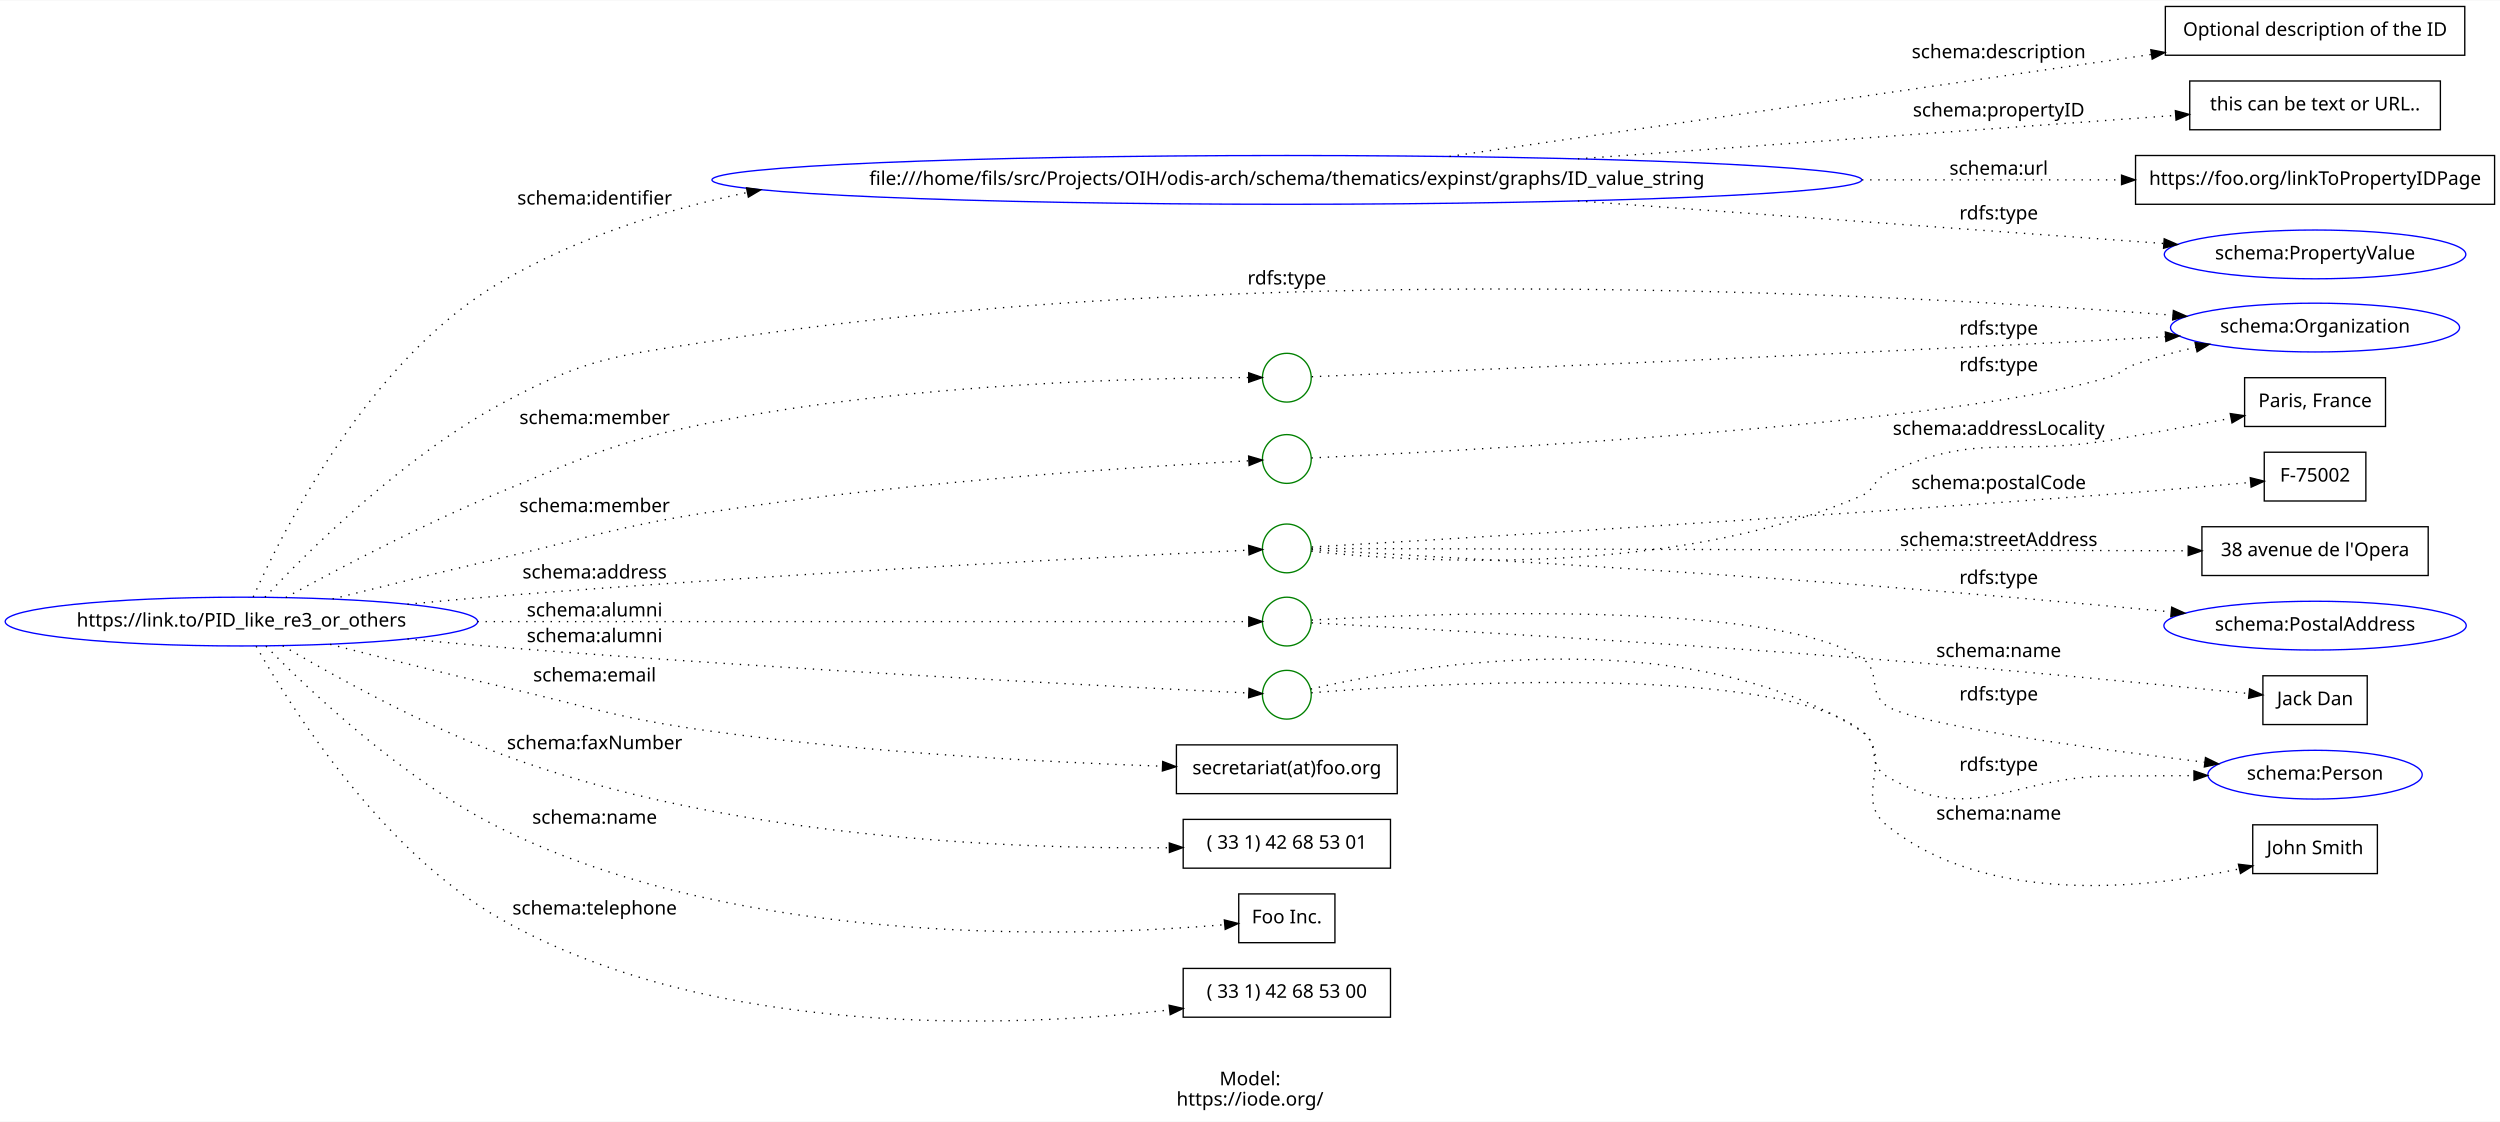
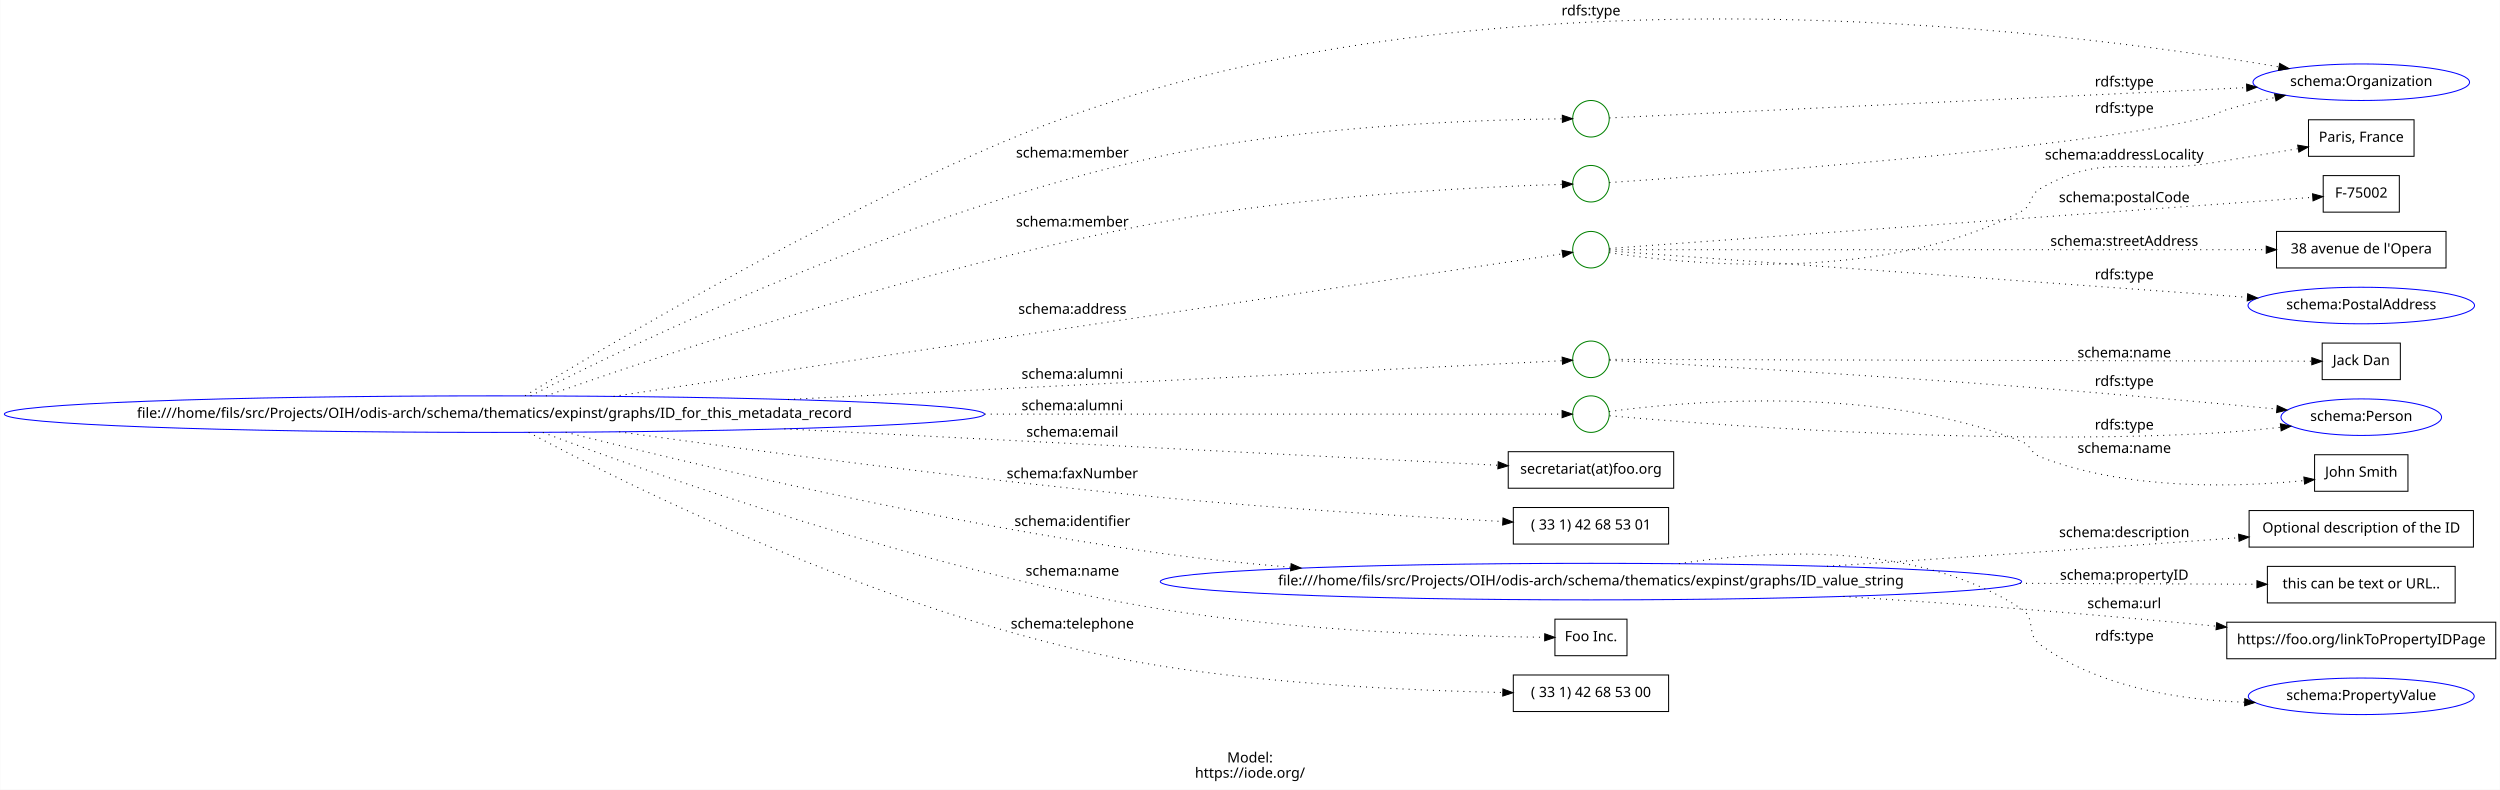
- <svg xmlns="http://www.w3.org/2000/svg" width="1845pt" height="828pt" viewBox="0.00 0.00 1845.19 827.54">
-   <g id="graph0" class="graph" transform="scale(1 1) rotate(0) translate(4 823.54)">
-     <polygon fill="white" stroke="transparent" points="-4,4 -4,-823.54 1841.19,-823.54 1841.19,4 -4,4" />
-     <text text-anchor="middle" x="918.6" y="-22.8" font-family="Times-Roman" font-size="14.00">Model:</text>
-     <text text-anchor="middle" x="918.6" y="-7.8" font-family="Times-Roman" font-size="14.00">https://iode.org/</text>
+ <svg xmlns="http://www.w3.org/2000/svg" width="2463pt" height="778pt" viewBox="0.00 0.00 2462.64 778.00">
+   <g id="graph0" class="graph" transform="scale(1 1) rotate(0) translate(4 774)">
+     <polygon fill="white" stroke="transparent" points="-4,4 -4,-774 2458.64,-774 2458.64,4 -4,4" />
+     <text text-anchor="middle" x="1227.32" y="-22.8" font-family="Times-Roman" font-size="14.00">Model:</text>
+     <text text-anchor="middle" x="1227.32" y="-7.8" font-family="Times-Roman" font-size="14.00">https://iode.org/</text>
    <g id="node1" class="node">
-       <ellipse fill="none" stroke="blue" cx="945.78" cy="-691.04" rx="424.32" ry="18" />
-       <text text-anchor="middle" x="945.78" y="-687.34" font-family="Times-Roman" font-size="14.00">file:///home/fils/src/Projects/OIH/odis-arch/schema/thematics/expinst/graphs/ID_value_string</text>
+       <ellipse fill="none" stroke="blue" cx="482.91" cy="-366" rx="482.81" ry="18" />
+       <text text-anchor="middle" x="482.91" y="-362.3" font-family="Times-Roman" font-size="14.00">file:///home/fils/src/Projects/OIH/odis-arch/schema/thematics/expinst/graphs/ID_for_this_metadata_record</text>
    </g>
    <g id="node2" class="node">
-       <ellipse fill="none" stroke="blue" cx="1704.69" cy="-636.04" rx="111.28" ry="18" />
-       <text text-anchor="middle" x="1704.69" y="-632.34" font-family="Times-Roman" font-size="14.00">schema:PropertyValue</text>
+       <ellipse fill="none" stroke="blue" cx="2322.14" cy="-693" rx="106.68" ry="18" />
+       <text text-anchor="middle" x="2322.14" y="-689.3" font-family="Times-Roman" font-size="14.00">schema:Organization</text>
    </g>
    <g id="edge1" class="edge">
-       <path fill="none" stroke="black" stroke-dasharray="1,5" d="M1160.65,-675.5C1301.43,-665.27 1479.94,-652.3 1593.03,-644.09" />
-       <polygon fill="black" stroke="black" points="1593.37,-647.57 1603.09,-643.35 1592.87,-640.59 1593.37,-647.57" />
-       <text text-anchor="middle" x="1471.19" y="-661.84" font-family="Times-Roman" font-size="14.00">rdfs:type</text>
+       <path fill="none" stroke="black" stroke-dasharray="1,5" d="M513.13,-384.1C588.72,-430.37 797.81,-554.9 983.81,-634 1426.18,-822.11 2026.74,-744.76 2241.08,-708.12" />
+       <polygon fill="black" stroke="black" points="2241.73,-711.56 2250.99,-706.4 2240.54,-704.66 2241.73,-711.56" />
+       <text text-anchor="middle" x="1563.23" y="-758.8" font-family="Times-Roman" font-size="14.00">rdfs:type</text>
    </g>
    <g id="node3" class="node">
-       <polygon fill="none" stroke="black" points="1594.19,-783.04 1594.19,-819.04 1815.19,-819.04 1815.19,-783.04 1594.19,-783.04" />
-       <text text-anchor="middle" x="1704.69" y="-797.34" font-family="Times-Roman" font-size="14.00">Optional description of the ID</text>
+       <ellipse fill="none" stroke="green" cx="1563.23" cy="-528" rx="18" ry="18" />
    </g>
    <g id="edge2" class="edge">
-       <path fill="none" stroke="black" stroke-dasharray="1,5" d="M1065.88,-708.35C1207.37,-728.91 1442.03,-763.02 1583.84,-783.63" />
-       <polygon fill="black" stroke="black" points="1583.49,-787.11 1593.89,-785.09 1584.5,-780.18 1583.49,-787.11" />
-       <text text-anchor="middle" x="1471.19" y="-780.84" font-family="Times-Roman" font-size="14.00">schema:description</text>
+       <path fill="none" stroke="black" stroke-dasharray="1,5" d="M600.33,-383.49C845.86,-420.38 1404.85,-504.36 1534.86,-523.89" />
+       <polygon fill="black" stroke="black" points="1534.7,-527.4 1545.11,-525.43 1535.74,-520.48 1534.7,-527.4" />
+       <text text-anchor="middle" x="1052.31" y="-464.8" font-family="Times-Roman" font-size="14.00">schema:address</text>
    </g>
    <g id="node4" class="node">
-       <polygon fill="none" stroke="black" points="1612.19,-728.04 1612.19,-764.04 1797.19,-764.04 1797.19,-728.04 1612.19,-728.04" />
-       <text text-anchor="middle" x="1704.69" y="-742.34" font-family="Times-Roman" font-size="14.00">this can be text or URL..</text>
+       <ellipse fill="none" stroke="green" cx="1563.23" cy="-420" rx="18" ry="18" />
    </g>
    <g id="edge3" class="edge">
-       <path fill="none" stroke="black" stroke-dasharray="1,5" d="M1160.65,-706.58C1305.14,-717.08 1489.39,-730.47 1601.84,-738.64" />
-       <polygon fill="black" stroke="black" points="1601.6,-742.13 1611.83,-739.37 1602.11,-735.15 1601.6,-742.13" />
-       <text text-anchor="middle" x="1471.19" y="-737.84" font-family="Times-Roman" font-size="14.00">schema:propertyID</text>
+       <path fill="none" stroke="black" stroke-dasharray="1,5" d="M772.17,-380.44C1045.73,-394.13 1430.19,-413.39 1534.96,-418.63" />
+       <polygon fill="black" stroke="black" points="1534.85,-422.13 1545.01,-419.14 1535.2,-415.14 1534.85,-422.13" />
+       <text text-anchor="middle" x="1052.31" y="-400.8" font-family="Times-Roman" font-size="14.00">schema:alumni</text>
    </g>
    <g id="node5" class="node">
-       <polygon fill="none" stroke="black" points="1572.19,-673.04 1572.19,-709.04 1837.19,-709.04 1837.19,-673.04 1572.19,-673.04" />
-       <text text-anchor="middle" x="1704.69" y="-687.34" font-family="Times-Roman" font-size="14.00">https://foo.org/linkToPropertyIDPage</text>
+       <ellipse fill="none" stroke="green" cx="1563.23" cy="-366" rx="18" ry="18" />
    </g>
    <g id="edge4" class="edge">
-       <path fill="none" stroke="black" stroke-dasharray="1,5" d="M1370.32,-691.04C1439.22,-691.04 1506.09,-691.04 1561.63,-691.04" />
-       <polygon fill="black" stroke="black" points="1561.87,-694.54 1571.87,-691.04 1561.87,-687.54 1561.87,-694.54" />
-       <text text-anchor="middle" x="1471.19" y="-694.84" font-family="Times-Roman" font-size="14.00">schema:url</text>
+       <path fill="none" stroke="black" stroke-dasharray="1,5" d="M965.9,-366C1201.89,-366 1452.64,-366 1534.6,-366" />
+       <polygon fill="black" stroke="black" points="1534.81,-369.5 1544.81,-366 1534.81,-362.5 1534.81,-369.5" />
+       <text text-anchor="middle" x="1052.31" y="-369.8" font-family="Times-Roman" font-size="14.00">schema:alumni</text>
    </g>
    <g id="node6" class="node">
-       <ellipse fill="none" stroke="blue" cx="174.18" cy="-365.04" rx="174.37" ry="18" />
-       <text text-anchor="middle" x="174.18" y="-361.34" font-family="Times-Roman" font-size="14.00">https://link.to/PID_like_re3_or_others</text>
+       <polygon fill="none" stroke="black" points="1481.73,-293 1481.73,-329 1644.73,-329 1644.73,-293 1481.73,-293" />
+       <text text-anchor="middle" x="1563.23" y="-307.3" font-family="Times-Roman" font-size="14.00">secretariat(at)foo.org</text>
+     </g>
+     <g id="edge5" class="edge">
+       <path fill="none" stroke="black" stroke-dasharray="1,5" d="M768.63,-351.48C1002.1,-339.57 1318.14,-323.45 1471.4,-315.63" />
+       <polygon fill="black" stroke="black" points="1471.89,-319.11 1481.7,-315.11 1471.53,-312.12 1471.89,-319.11" />
+       <text text-anchor="middle" x="1052.31" y="-343.8" font-family="Times-Roman" font-size="14.00">schema:email</text>
+     </g>
+     <g id="node7" class="node">
+       <polygon fill="none" stroke="black" points="1486.73,-238 1486.73,-274 1639.73,-274 1639.73,-238 1486.73,-238" />
+       <text text-anchor="middle" x="1563.23" y="-252.3" font-family="Times-Roman" font-size="14.00">( 33 1) 42 68 53 01</text>
+     </g>
+     <g id="edge6" class="edge">
+       <path fill="none" stroke="black" stroke-dasharray="1,5" d="M605.88,-348.56C737.23,-330.29 952.46,-301.81 1138.81,-284 1255.44,-272.85 1390.57,-264.75 1476.2,-260.21" />
+       <polygon fill="black" stroke="black" points="1476.6,-263.69 1486.4,-259.67 1476.23,-256.7 1476.6,-263.69" />
+       <text text-anchor="middle" x="1052.31" y="-302.8" font-family="Times-Roman" font-size="14.00">schema:faxNumber</text>
+     </g>
+     <g id="node8" class="node">
+       <ellipse fill="none" stroke="blue" cx="1563.23" cy="-201" rx="424.32" ry="18" />
+       <text text-anchor="middle" x="1563.23" y="-197.3" font-family="Times-Roman" font-size="14.00">file:///home/fils/src/Projects/OIH/odis-arch/schema/thematics/expinst/graphs/ID_value_string</text>
+     </g>
+     <g id="edge7" class="edge">
+       <path fill="none" stroke="black" stroke-dasharray="1,5" d="M553.13,-348.17C672.02,-318.31 923.03,-258.56 1138.81,-229 1180.29,-223.32 1224.21,-218.78 1267.46,-215.16" />
+       <polygon fill="black" stroke="black" points="1267.87,-218.64 1277.55,-214.33 1267.29,-211.66 1267.87,-218.64" />
+       <text text-anchor="middle" x="1052.31" y="-255.8" font-family="Times-Roman" font-size="14.00">schema:identifier</text>
+     </g>
+     <g id="node9" class="node">
+       <ellipse fill="none" stroke="green" cx="1563.23" cy="-657" rx="18" ry="18" />
+     </g>
+     <g id="edge8" class="edge">
+       <path fill="none" stroke="black" stroke-dasharray="1,5" d="M518.53,-384.01C614.13,-432.7 891.09,-566.89 1138.81,-620 1285.76,-651.5 1466.88,-656.3 1534.8,-656.94" />
+       <polygon fill="black" stroke="black" points="1535.04,-660.44 1545.06,-657.02 1535.09,-653.45 1535.04,-660.44" />
+       <text text-anchor="middle" x="1052.31" y="-618.8" font-family="Times-Roman" font-size="14.00">schema:member</text>
+     </g>
+     <g id="node10" class="node">
+       <ellipse fill="none" stroke="green" cx="1563.23" cy="-593" rx="18" ry="18" />
+     </g>
+     <g id="edge9" class="edge">
+       <path fill="none" stroke="black" stroke-dasharray="1,5" d="M533.65,-383.92C642.02,-422.16 908.22,-511.79 1138.81,-555 1286.55,-582.68 1467.2,-590.37 1534.9,-592.36" />
+       <polygon fill="black" stroke="black" points="1535.03,-595.86 1545.13,-592.64 1535.23,-588.86 1535.03,-595.86" />
+       <text text-anchor="middle" x="1052.31" y="-550.8" font-family="Times-Roman" font-size="14.00">schema:member</text>
+     </g>
+     <g id="node11" class="node">
+       <polygon fill="none" stroke="black" points="1527.73,-128 1527.73,-164 1598.73,-164 1598.73,-128 1527.73,-128" />
+       <text text-anchor="middle" x="1563.23" y="-142.3" font-family="Times-Roman" font-size="14.00">Foo Inc.</text>
+     </g>
+     <g id="edge10" class="edge">
+       <path fill="none" stroke="black" stroke-dasharray="1,5" d="M530.64,-347.95C636.78,-307.94 904.96,-212.29 1138.81,-174 1275.43,-151.63 1439.62,-147.01 1517.3,-146.14" />
+       <polygon fill="black" stroke="black" points="1517.7,-149.64 1527.67,-146.04 1517.64,-142.64 1517.7,-149.64" />
+       <text text-anchor="middle" x="1052.31" y="-206.8" font-family="Times-Roman" font-size="14.00">schema:name</text>
+     </g>
+     <g id="node12" class="node">
+       <polygon fill="none" stroke="black" points="1486.73,-73 1486.73,-109 1639.73,-109 1639.73,-73 1486.73,-73" />
+       <text text-anchor="middle" x="1563.23" y="-87.3" font-family="Times-Roman" font-size="14.00">( 33 1) 42 68 53 00</text>
    </g>
    <g id="edge11" class="edge">
-       <path fill="none" stroke="black" stroke-dasharray="1,5" d="M182.88,-383.22C204.11,-430.82 268.45,-559.41 366.37,-616.04 421.28,-647.81 483.96,-668.52 547.31,-681.68" />
-       <polygon fill="black" stroke="black" points="546.99,-685.18 557.48,-683.73 548.37,-678.32 546.99,-685.18" />
-       <text text-anchor="middle" x="434.87" y="-672.84" font-family="Times-Roman" font-size="14.00">schema:identifier</text>
-     </g>
-     <g id="node7" class="node">
-       <ellipse fill="none" stroke="blue" cx="1704.69" cy="-582.04" rx="106.68" ry="18" />
-       <text text-anchor="middle" x="1704.69" y="-578.34" font-family="Times-Roman" font-size="14.00">schema:Organization</text>
-     </g>
-     <g id="edge5" class="edge">
-       <path fill="none" stroke="black" stroke-dasharray="1,5" d="M191.55,-383.05C222.52,-416.09 293.21,-486.63 366.37,-526.04 429.63,-560.13 450.36,-561.06 521.37,-572.04 915.61,-633.03 1392.67,-607.18 1599.59,-591.2" />
-       <polygon fill="black" stroke="black" points="1600.14,-594.66 1609.84,-590.4 1599.59,-587.69 1600.14,-594.66" />
-       <text text-anchor="middle" x="945.78" y="-613.84" font-family="Times-Roman" font-size="14.00">rdfs:type</text>
-     </g>
-     <g id="node8" class="node">
-       <ellipse fill="none" stroke="green" cx="945.78" cy="-419.04" rx="18" ry="18" />
-     </g>
-     <g id="edge6" class="edge">
-       <path fill="none" stroke="black" stroke-dasharray="1,5" d="M296.74,-377.84C319.85,-380.07 343.84,-382.24 366.37,-384.04 578.47,-400.99 834.92,-413.83 917.66,-417.78" />
-       <polygon fill="black" stroke="black" points="917.58,-421.28 927.73,-418.25 917.91,-414.28 917.58,-421.28" />
-       <text text-anchor="middle" x="434.87" y="-396.84" font-family="Times-Roman" font-size="14.00">schema:address</text>
-     </g>
-     <g id="node9" class="node">
-       <ellipse fill="none" stroke="green" cx="945.78" cy="-365.04" rx="18" ry="18" />
-     </g>
-     <g id="edge7" class="edge">
-       <path fill="none" stroke="black" stroke-dasharray="1,5" d="M348.38,-365.04C538.36,-365.04 828.23,-365.04 917.6,-365.04" />
-       <polygon fill="black" stroke="black" points="917.71,-368.54 927.71,-365.04 917.71,-361.54 917.71,-368.54" />
-       <text text-anchor="middle" x="434.87" y="-368.84" font-family="Times-Roman" font-size="14.00">schema:alumni</text>
-     </g>
-     <g id="node10" class="node">
-       <ellipse fill="none" stroke="green" cx="945.78" cy="-311.04" rx="18" ry="18" />
-     </g>
-     <g id="edge8" class="edge">
-       <path fill="none" stroke="black" stroke-dasharray="1,5" d="M296.74,-352.25C319.85,-350.02 343.84,-347.84 366.37,-346.04 578.47,-329.09 834.92,-316.26 917.66,-312.31" />
-       <polygon fill="black" stroke="black" points="917.91,-315.8 927.73,-311.83 917.58,-308.81 917.91,-315.8" />
-       <text text-anchor="middle" x="434.87" y="-349.84" font-family="Times-Roman" font-size="14.00">schema:alumni</text>
-     </g>
-     <g id="node11" class="node">
-       <polygon fill="none" stroke="black" points="864.28,-238.04 864.28,-274.04 1027.28,-274.04 1027.28,-238.04 864.28,-238.04" />
-       <text text-anchor="middle" x="945.78" y="-252.34" font-family="Times-Roman" font-size="14.00">secretariat(at)foo.org</text>
-     </g>
-     <g id="edge9" class="edge">
-       <path fill="none" stroke="black" stroke-dasharray="1,5" d="M239.65,-348.24C276.65,-338.75 324.03,-326.86 366.37,-317.04 434.98,-301.13 451.6,-293.73 521.37,-284.04 635.31,-268.23 767.79,-261.29 853.79,-258.28" />
-       <polygon fill="black" stroke="black" points="854.17,-261.77 864.05,-257.94 853.93,-254.78 854.17,-261.77" />
-       <text text-anchor="middle" x="434.87" y="-320.84" font-family="Times-Roman" font-size="14.00">schema:email</text>
-     </g>
-     <g id="node12" class="node">
-       <polygon fill="none" stroke="black" points="869.28,-183.04 869.28,-219.04 1022.28,-219.04 1022.28,-183.04 869.28,-183.04" />
-       <text text-anchor="middle" x="945.78" y="-197.34" font-family="Times-Roman" font-size="14.00">( 33 1) 42 68 53 01</text>
-     </g>
-     <g id="edge10" class="edge">
-       <path fill="none" stroke="black" stroke-dasharray="1,5" d="M204.66,-347.18C241.38,-325.57 306.61,-289.34 366.37,-267.04 532.75,-204.98 743.2,-197.02 858.86,-198.13" />
-       <polygon fill="black" stroke="black" points="859.03,-201.63 869.07,-198.26 859.11,-194.63 859.03,-201.63" />
-       <text text-anchor="middle" x="434.87" y="-270.84" font-family="Times-Roman" font-size="14.00">schema:faxNumber</text>
+       <path fill="none" stroke="black" stroke-dasharray="1,5" d="M516.65,-348.04C610.17,-297.99 887.89,-158.01 1138.81,-118 1254.67,-99.53 1390.26,-93.59 1476.19,-91.74" />
+       <polygon fill="black" stroke="black" points="1476.49,-95.23 1486.41,-91.53 1476.34,-88.24 1476.49,-95.23" />
+       <text text-anchor="middle" x="1052.31" y="-154.8" font-family="Times-Roman" font-size="14.00">schema:telephone</text>
+     </g>
+     <g id="node17" class="node">
+       <ellipse fill="none" stroke="blue" cx="2322.14" cy="-473" rx="111.58" ry="18" />
+       <text text-anchor="middle" x="2322.14" y="-469.3" font-family="Times-Roman" font-size="14.00">schema:PostalAddress</text>
+     </g>
+     <g id="edge16" class="edge">
+       <path fill="none" stroke="black" stroke-dasharray="1,5" d="M1581.46,-526.75C1664.22,-520.73 2024.48,-494.56 2209.93,-481.08" />
+       <polygon fill="black" stroke="black" points="2210.26,-484.57 2219.98,-480.35 2209.76,-477.58 2210.26,-484.57" />
+       <text text-anchor="middle" x="2088.64" y="-498.8" font-family="Times-Roman" font-size="14.00">rdfs:type</text>
+     </g>
+     <g id="node18" class="node">
+       <polygon fill="none" stroke="black" points="2270.14,-620 2270.14,-656 2374.14,-656 2374.14,-620 2270.14,-620" />
+       <text text-anchor="middle" x="2322.14" y="-634.3" font-family="Times-Roman" font-size="14.00">Paris, France</text>
+     </g>
+     <g id="edge17" class="edge">
+       <path fill="none" stroke="black" stroke-dasharray="1,5" d="M1581.27,-525.09C1641.24,-515.73 1846.45,-491.18 1987.64,-566 1998.8,-571.92 1994.66,-581.75 2005.64,-588 2070.49,-624.9 2097.95,-601.29 2171.64,-613 2200.68,-617.61 2232.84,-622.96 2259.88,-627.53" />
+       <polygon fill="black" stroke="black" points="2259.53,-631.02 2269.97,-629.23 2260.69,-624.11 2259.53,-631.02" />
+       <text text-anchor="middle" x="2088.64" y="-616.8" font-family="Times-Roman" font-size="14.00">schema:addressLocality</text>
+     </g>
+     <g id="node19" class="node">
+       <polygon fill="none" stroke="black" points="2284.64,-565 2284.64,-601 2359.64,-601 2359.64,-565 2284.64,-565" />
+       <text text-anchor="middle" x="2322.14" y="-579.3" font-family="Times-Roman" font-size="14.00">F-75002</text>
+     </g>
+     <g id="edge18" class="edge">
+       <path fill="none" stroke="black" stroke-dasharray="1,5" d="M1581.46,-529.25C1675.37,-536.08 2126.61,-568.87 2274.27,-579.59" />
+       <polygon fill="black" stroke="black" points="2274.14,-583.09 2284.36,-580.33 2274.64,-576.11 2274.14,-583.09" />
+       <text text-anchor="middle" x="2088.64" y="-574.8" font-family="Times-Roman" font-size="14.00">schema:postalCode</text>
+     </g>
+     <g id="node20" class="node">
+       <polygon fill="none" stroke="black" points="2238.64,-510 2238.64,-546 2405.64,-546 2405.64,-510 2238.64,-510" />
+       <text text-anchor="middle" x="2322.14" y="-524.3" font-family="Times-Roman" font-size="14.00">38 avenue de l'Opera</text>
+     </g>
+     <g id="edge19" class="edge">
+       <path fill="none" stroke="black" stroke-dasharray="1,5" d="M1581.46,-528C1667.05,-528 2049.46,-528 2228.33,-528" />
+       <polygon fill="black" stroke="black" points="2228.52,-531.5 2238.52,-528 2228.52,-524.5 2228.52,-531.5" />
+       <text text-anchor="middle" x="2088.64" y="-531.8" font-family="Times-Roman" font-size="14.00">schema:streetAddress</text>
+     </g>
+     <g id="node21" class="node">
+       <ellipse fill="none" stroke="blue" cx="2322.14" cy="-363" rx="79.09" ry="18" />
+       <text text-anchor="middle" x="2322.14" y="-359.3" font-family="Times-Roman" font-size="14.00">schema:Person</text>
+     </g>
+     <g id="edge20" class="edge">
+       <path fill="none" stroke="black" stroke-dasharray="1,5" d="M1581.58,-419.06C1639.3,-415.88 1830.11,-405.11 1987.64,-393 2073.37,-386.41 2171.36,-377.42 2238.83,-371.01" />
+       <polygon fill="black" stroke="black" points="2239.35,-374.47 2248.97,-370.04 2238.69,-367.5 2239.35,-374.47" />
+       <text text-anchor="middle" x="2088.64" y="-393.8" font-family="Times-Roman" font-size="14.00">rdfs:type</text>
+     </g>
+     <g id="node22" class="node">
+       <polygon fill="none" stroke="black" points="2283.64,-400 2283.64,-436 2360.64,-436 2360.64,-400 2283.64,-400" />
+       <text text-anchor="middle" x="2322.14" y="-414.3" font-family="Times-Roman" font-size="14.00">Jack Dan</text>
+     </g>
+     <g id="edge21" class="edge">
+       <path fill="none" stroke="black" stroke-dasharray="1,5" d="M1581.46,-419.95C1675.15,-419.71 2124.55,-418.52 2273.25,-418.13" />
+       <polygon fill="black" stroke="black" points="2273.43,-421.63 2283.43,-418.1 2273.42,-414.63 2273.43,-421.63" />
+       <text text-anchor="middle" x="2088.64" y="-421.8" font-family="Times-Roman" font-size="14.00">schema:name</text>
+     </g>
+     <g id="edge22" class="edge">
+       <path fill="none" stroke="black" stroke-dasharray="1,5" d="M1581.63,-364.38C1654.01,-357.87 1938.28,-334.55 2171.64,-347 2194.8,-348.24 2219.89,-350.54 2242.79,-353.02" />
+       <polygon fill="black" stroke="black" points="2242.47,-356.51 2252.79,-354.14 2243.24,-349.55 2242.47,-356.51" />
+       <text text-anchor="middle" x="2088.64" y="-350.8" font-family="Times-Roman" font-size="14.00">rdfs:type</text>
+     </g>
+     <g id="node23" class="node">
+       <polygon fill="none" stroke="black" points="2276.14,-290 2276.14,-326 2368.14,-326 2368.14,-290 2276.14,-290" />
+       <text text-anchor="middle" x="2322.14" y="-304.3" font-family="Times-Roman" font-size="14.00">John Smith</text>
+     </g>
+     <g id="edge23" class="edge">
+       <path fill="none" stroke="black" stroke-dasharray="1,5" d="M1581.18,-368.54C1640.02,-376.63 1839.84,-397.9 1987.64,-339 1997.31,-335.15 1995.94,-327.79 2005.64,-324 2091.7,-290.35 2201.14,-294.06 2265.91,-300.53" />
+       <polygon fill="black" stroke="black" points="2265.6,-304.02 2275.91,-301.59 2266.33,-297.06 2265.6,-304.02" />
+       <text text-anchor="middle" x="2088.64" y="-327.8" font-family="Times-Roman" font-size="14.00">schema:name</text>
    </g>
    <g id="node13" class="node">
-       <ellipse fill="none" stroke="green" cx="945.78" cy="-545.04" rx="18" ry="18" />
+       <ellipse fill="none" stroke="blue" cx="2322.14" cy="-88" rx="111.28" ry="18" />
+       <text text-anchor="middle" x="2322.14" y="-84.3" font-family="Times-Roman" font-size="14.00">schema:PropertyValue</text>
    </g>
    <g id="edge12" class="edge">
-       <path fill="none" stroke="black" stroke-dasharray="1,5" d="M206.98,-382.83C244.38,-403.33 308.7,-437.23 366.37,-461.04 433.4,-488.72 450.26,-497.79 521.37,-512.04 668.6,-541.56 849.55,-545 917.39,-545.17" />
-       <polygon fill="black" stroke="black" points="917.64,-548.67 927.64,-545.17 917.64,-541.67 917.64,-548.67" />
-       <text text-anchor="middle" x="434.87" y="-510.84" font-family="Times-Roman" font-size="14.00">schema:member</text>
+       <path fill="none" stroke="black" stroke-dasharray="1,5" d="M1649.82,-218.68C1741.23,-232.64 1886.58,-240.17 1987.64,-174 2002.27,-164.42 1991.48,-149.28 2005.64,-139 2063.28,-97.15 2142.45,-84.45 2207.07,-82.18" />
+       <polygon fill="black" stroke="black" points="2207.41,-85.68 2217.31,-81.91 2207.22,-78.68 2207.41,-85.68" />
+       <text text-anchor="middle" x="2088.64" y="-142.8" font-family="Times-Roman" font-size="14.00">rdfs:type</text>
    </g>
    <g id="node14" class="node">
-       <ellipse fill="none" stroke="green" cx="945.78" cy="-485.04" rx="18" ry="18" />
+       <polygon fill="none" stroke="black" points="2211.64,-235 2211.64,-271 2432.64,-271 2432.64,-235 2211.64,-235" />
+       <text text-anchor="middle" x="2322.14" y="-249.3" font-family="Times-Roman" font-size="14.00">Optional description of the ID</text>
    </g>
    <g id="edge13" class="edge">
-       <path fill="none" stroke="black" stroke-dasharray="1,5" d="M241.45,-381.77C278.2,-390.93 324.75,-402.37 366.37,-412.04 435.06,-428.02 451.68,-435.23 521.37,-446.04 669.94,-469.09 850.1,-480.15 917.55,-483.71" />
-       <polygon fill="black" stroke="black" points="917.58,-487.22 927.75,-484.24 917.94,-480.23 917.58,-487.22" />
-       <text text-anchor="middle" x="434.87" y="-445.84" font-family="Times-Roman" font-size="14.00">schema:member</text>
+       <path fill="none" stroke="black" stroke-dasharray="1,5" d="M1795.81,-216.07C1858.1,-220.19 1925.44,-224.71 1987.64,-229 2058.55,-233.9 2137.93,-239.6 2201.45,-244.22" />
+       <polygon fill="black" stroke="black" points="2201.27,-247.71 2211.5,-244.95 2201.78,-240.73 2201.27,-247.71" />
+       <text text-anchor="middle" x="2088.64" y="-244.8" font-family="Times-Roman" font-size="14.00">schema:description</text>
    </g>
    <g id="node15" class="node">
-       <polygon fill="none" stroke="black" points="910.28,-128.04 910.28,-164.04 981.28,-164.04 981.28,-128.04 910.28,-128.04" />
-       <text text-anchor="middle" x="945.78" y="-142.34" font-family="Times-Roman" font-size="14.00">Foo Inc.</text>
+       <polygon fill="none" stroke="black" points="2229.64,-180 2229.64,-216 2414.64,-216 2414.64,-180 2229.64,-180" />
+       <text text-anchor="middle" x="2322.14" y="-194.3" font-family="Times-Roman" font-size="14.00">this can be text or URL..</text>
    </g>
    <g id="edge14" class="edge">
-       <path fill="none" stroke="black" stroke-dasharray="1,5" d="M192.31,-346.9C223.69,-314.73 293.91,-247.73 366.37,-212.04 547.64,-122.76 798.55,-132.68 899.77,-141.31" />
-       <polygon fill="black" stroke="black" points="899.68,-144.81 909.95,-142.21 900.3,-137.84 899.68,-144.81" />
-       <text text-anchor="middle" x="434.87" y="-215.84" font-family="Times-Roman" font-size="14.00">schema:name</text>
+       <path fill="none" stroke="black" stroke-dasharray="1,5" d="M1985.84,-199.33C2072.98,-198.98 2157.03,-198.65 2219.18,-198.4" />
+       <polygon fill="black" stroke="black" points="2219.37,-201.9 2229.35,-198.36 2219.34,-194.9 2219.37,-201.9" />
+       <text text-anchor="middle" x="2088.64" y="-202.8" font-family="Times-Roman" font-size="14.00">schema:propertyID</text>
    </g>
    <g id="node16" class="node">
-       <polygon fill="none" stroke="black" points="869.28,-73.04 869.28,-109.04 1022.28,-109.04 1022.28,-73.04 869.28,-73.04" />
-       <text text-anchor="middle" x="945.78" y="-87.34" font-family="Times-Roman" font-size="14.00">( 33 1) 42 68 53 00</text>
+       <polygon fill="none" stroke="black" points="2189.64,-125 2189.64,-161 2454.64,-161 2454.64,-125 2189.64,-125" />
+       <text text-anchor="middle" x="2322.14" y="-139.3" font-family="Times-Roman" font-size="14.00">https://foo.org/linkToPropertyIDPage</text>
    </g>
    <g id="edge15" class="edge">
-       <path fill="none" stroke="black" stroke-dasharray="1,5" d="M185.05,-346.83C209.45,-303.75 277.14,-195.42 366.37,-145.04 522.33,-57 740.23,-65.12 859.1,-78.35" />
-       <polygon fill="black" stroke="black" points="858.9,-81.86 869.24,-79.52 859.7,-74.9 858.9,-81.86" />
-       <text text-anchor="middle" x="434.87" y="-148.84" font-family="Times-Roman" font-size="14.00">schema:telephone</text>
-     </g>
-     <g id="node17" class="node">
-       <ellipse fill="none" stroke="blue" cx="1704.69" cy="-362.04" rx="111.58" ry="18" />
-       <text text-anchor="middle" x="1704.69" y="-358.34" font-family="Times-Roman" font-size="14.00">schema:PostalAddress</text>
-     </g>
-     <g id="edge16" class="edge">
-       <path fill="none" stroke="black" stroke-dasharray="1,5" d="M964.14,-418.1C1021.86,-414.92 1212.66,-404.15 1370.19,-392.04 1446.53,-386.18 1532.59,-378.41 1598.17,-372.24" />
-       <polygon fill="black" stroke="black" points="1598.88,-375.69 1608.51,-371.27 1598.23,-368.72 1598.88,-375.69" />
-       <text text-anchor="middle" x="1471.19" y="-392.84" font-family="Times-Roman" font-size="14.00">rdfs:type</text>
-     </g>
-     <g id="node18" class="node">
-       <polygon fill="none" stroke="black" points="1652.69,-509.04 1652.69,-545.04 1756.69,-545.04 1756.69,-509.04 1652.69,-509.04" />
-       <text text-anchor="middle" x="1704.69" y="-523.34" font-family="Times-Roman" font-size="14.00">Paris, France</text>
-     </g>
-     <g id="edge17" class="edge">
-       <path fill="none" stroke="black" stroke-dasharray="1,5" d="M963.85,-416.96C1023.05,-410.45 1223.91,-394.6 1370.19,-458.04 1380.01,-462.3 1378.5,-469.5 1388.19,-474.04 1455.76,-505.69 1480.63,-486.62 1554.19,-499.04 1583.28,-503.96 1615.46,-509.92 1642.48,-515.07" />
-       <polygon fill="black" stroke="black" points="1642.09,-518.56 1652.57,-517 1643.41,-511.68 1642.09,-518.56" />
-       <text text-anchor="middle" x="1471.19" y="-502.84" font-family="Times-Roman" font-size="14.00">schema:addressLocality</text>
-     </g>
-     <g id="node19" class="node">
-       <polygon fill="none" stroke="black" points="1667.19,-454.04 1667.19,-490.04 1742.19,-490.04 1742.19,-454.04 1667.19,-454.04" />
-       <text text-anchor="middle" x="1704.69" y="-468.34" font-family="Times-Roman" font-size="14.00">F-75002</text>
-     </g>
-     <g id="edge18" class="edge">
-       <path fill="none" stroke="black" stroke-dasharray="1,5" d="M964.19,-420.06C1036.56,-424.29 1320.79,-441.21 1554.19,-459.04 1588.7,-461.68 1627.65,-465.08 1657.14,-467.74" />
-       <polygon fill="black" stroke="black" points="1656.88,-471.23 1667.15,-468.65 1657.51,-464.26 1656.88,-471.23" />
-       <text text-anchor="middle" x="1471.19" y="-462.84" font-family="Times-Roman" font-size="14.00">schema:postalCode</text>
-     </g>
-     <g id="node20" class="node">
-       <polygon fill="none" stroke="black" points="1621.19,-399.04 1621.19,-435.04 1788.19,-435.04 1788.19,-399.04 1621.19,-399.04" />
-       <text text-anchor="middle" x="1704.69" y="-413.34" font-family="Times-Roman" font-size="14.00">38 avenue de l'Opera</text>
-     </g>
-     <g id="edge19" class="edge">
-       <path fill="none" stroke="black" stroke-dasharray="1,5" d="M964.01,-419C1049.6,-418.77 1432.02,-417.76 1610.89,-417.29" />
-       <polygon fill="black" stroke="black" points="1611.08,-420.79 1621.07,-417.26 1611.06,-413.79 1611.08,-420.79" />
-       <text text-anchor="middle" x="1471.19" y="-420.84" font-family="Times-Roman" font-size="14.00">schema:streetAddress</text>
-     </g>
-     <g id="node21" class="node">
-       <ellipse fill="none" stroke="blue" cx="1704.69" cy="-252.04" rx="79.09" ry="18" />
-       <text text-anchor="middle" x="1704.69" y="-248.34" font-family="Times-Roman" font-size="14.00">schema:Person</text>
-     </g>
-     <g id="edge20" class="edge">
-       <path fill="none" stroke="black" stroke-dasharray="1,5" d="M964.06,-366.14C1034.82,-370.3 1301.95,-382.73 1370.19,-338.04 1384.83,-328.46 1374.04,-313.32 1388.19,-303.04 1406.98,-289.4 1536.06,-271.8 1623.19,-261.24" />
-       <polygon fill="black" stroke="black" points="1623.82,-264.69 1633.33,-260.02 1622.99,-257.74 1623.82,-264.69" />
-       <text text-anchor="middle" x="1471.19" y="-306.84" font-family="Times-Roman" font-size="14.00">rdfs:type</text>
-     </g>
-     <g id="node22" class="node">
-       <polygon fill="none" stroke="black" points="1666.19,-289.04 1666.19,-325.04 1743.19,-325.04 1743.19,-289.04 1666.19,-289.04" />
-       <text text-anchor="middle" x="1704.69" y="-303.34" font-family="Times-Roman" font-size="14.00">Jack Dan</text>
-     </g>
-     <g id="edge21" class="edge">
-       <path fill="none" stroke="black" stroke-dasharray="1,5" d="M964.14,-364.12C1021.86,-361 1212.68,-350.38 1370.19,-338.04 1471.92,-330.07 1590.89,-318.46 1655.66,-311.95" />
-       <polygon fill="black" stroke="black" points="1656.37,-315.4 1665.96,-310.91 1655.66,-308.43 1656.37,-315.4" />
-       <text text-anchor="middle" x="1471.19" y="-338.84" font-family="Times-Roman" font-size="14.00">schema:name</text>
-     </g>
-     <g id="edge22" class="edge">
-       <path fill="none" stroke="black" stroke-dasharray="1,5" d="M963.46,-315.24C1023.93,-329.44 1235.11,-370.17 1370.19,-284.04 1384.28,-275.06 1373.83,-259.57 1388.19,-251.04 1451.64,-213.38 1480.42,-250.8 1554.19,-251.04 1573.96,-251.11 1595.19,-251.23 1615.26,-251.35" />
-       <polygon fill="black" stroke="black" points="1615.31,-254.86 1625.33,-251.42 1615.35,-247.86 1615.31,-254.86" />
-       <text text-anchor="middle" x="1471.19" y="-254.84" font-family="Times-Roman" font-size="14.00">rdfs:type</text>
-     </g>
-     <g id="node23" class="node">
-       <polygon fill="none" stroke="black" points="1658.69,-179.04 1658.69,-215.04 1750.69,-215.04 1750.69,-179.04 1658.69,-179.04" />
-       <text text-anchor="middle" x="1704.69" y="-193.34" font-family="Times-Roman" font-size="14.00">John Smith</text>
-     </g>
-     <g id="edge23" class="edge">
-       <path fill="none" stroke="black" stroke-dasharray="1,5" d="M963.87,-312.49C1035.03,-318.17 1307.12,-336.07 1370.19,-284.04 1394.64,-263.88 1363.68,-235.13 1388.19,-215.04 1461.62,-154.9 1579.88,-167.82 1648.85,-182.52" />
-       <polygon fill="black" stroke="black" points="1648.14,-185.95 1658.66,-184.7 1649.65,-179.12 1648.14,-185.95" />
-       <text text-anchor="middle" x="1471.19" y="-218.84" font-family="Times-Roman" font-size="14.00">schema:name</text>
+       <path fill="none" stroke="black" stroke-dasharray="1,5" d="M1811.99,-186.41C1869.67,-182.68 1930.82,-178.45 1987.64,-174 2050.52,-169.07 2119.99,-162.76 2179.18,-157.11" />
+       <polygon fill="black" stroke="black" points="2179.72,-160.57 2189.34,-156.14 2179.06,-153.61 2179.72,-160.57" />
+       <text text-anchor="middle" x="2088.64" y="-174.8" font-family="Times-Roman" font-size="14.00">schema:url</text>
    </g>
    <g id="edge24" class="edge">
-       <path fill="none" stroke="black" stroke-dasharray="1,5" d="M964.18,-545.76C1036.53,-548.74 1320.7,-560.63 1554.19,-573.04 1567.13,-573.73 1580.68,-574.49 1594.14,-575.27" />
-       <polygon fill="black" stroke="black" points="1594.2,-578.78 1604.39,-575.87 1594.61,-571.79 1594.2,-578.78" />
-       <text text-anchor="middle" x="1471.19" y="-576.84" font-family="Times-Roman" font-size="14.00">rdfs:type</text>
+       <path fill="none" stroke="black" stroke-dasharray="1,5" d="M1581.46,-657.82C1664.11,-661.75 2023.54,-678.85 2209.2,-687.68" />
+       <polygon fill="black" stroke="black" points="2209.12,-691.18 2219.27,-688.15 2209.45,-684.18 2209.12,-691.18" />
+       <text text-anchor="middle" x="2088.64" y="-688.8" font-family="Times-Roman" font-size="14.00">rdfs:type</text>
    </g>
    <g id="edge25" class="edge">
-       <path fill="none" stroke="black" stroke-dasharray="1,5" d="M963.99,-485.81C1050.63,-489.84 1439.54,-509.65 1554.19,-546.04 1562.72,-548.75 1563.74,-552.12 1572.19,-555.04 1586.38,-559.95 1601.75,-564.1 1616.8,-567.56" />
-       <polygon fill="black" stroke="black" points="1616.12,-570.99 1626.64,-569.73 1617.63,-564.15 1616.12,-570.99" />
-       <text text-anchor="middle" x="1471.19" y="-549.84" font-family="Times-Roman" font-size="14.00">rdfs:type</text>
+       <path fill="none" stroke="black" stroke-dasharray="1,5" d="M1581.37,-594.14C1667.71,-600 2055.4,-627.63 2171.64,-659 2179.93,-661.24 2181.41,-663.57 2189.64,-666 2204.91,-670.5 2221.4,-674.53 2237.36,-678" />
+       <polygon fill="black" stroke="black" points="2236.71,-681.44 2247.22,-680.1 2238.17,-674.6 2236.71,-681.44" />
+       <text text-anchor="middle" x="2088.64" y="-662.8" font-family="Times-Roman" font-size="14.00">rdfs:type</text>
    </g>
  </g>
</svg>
